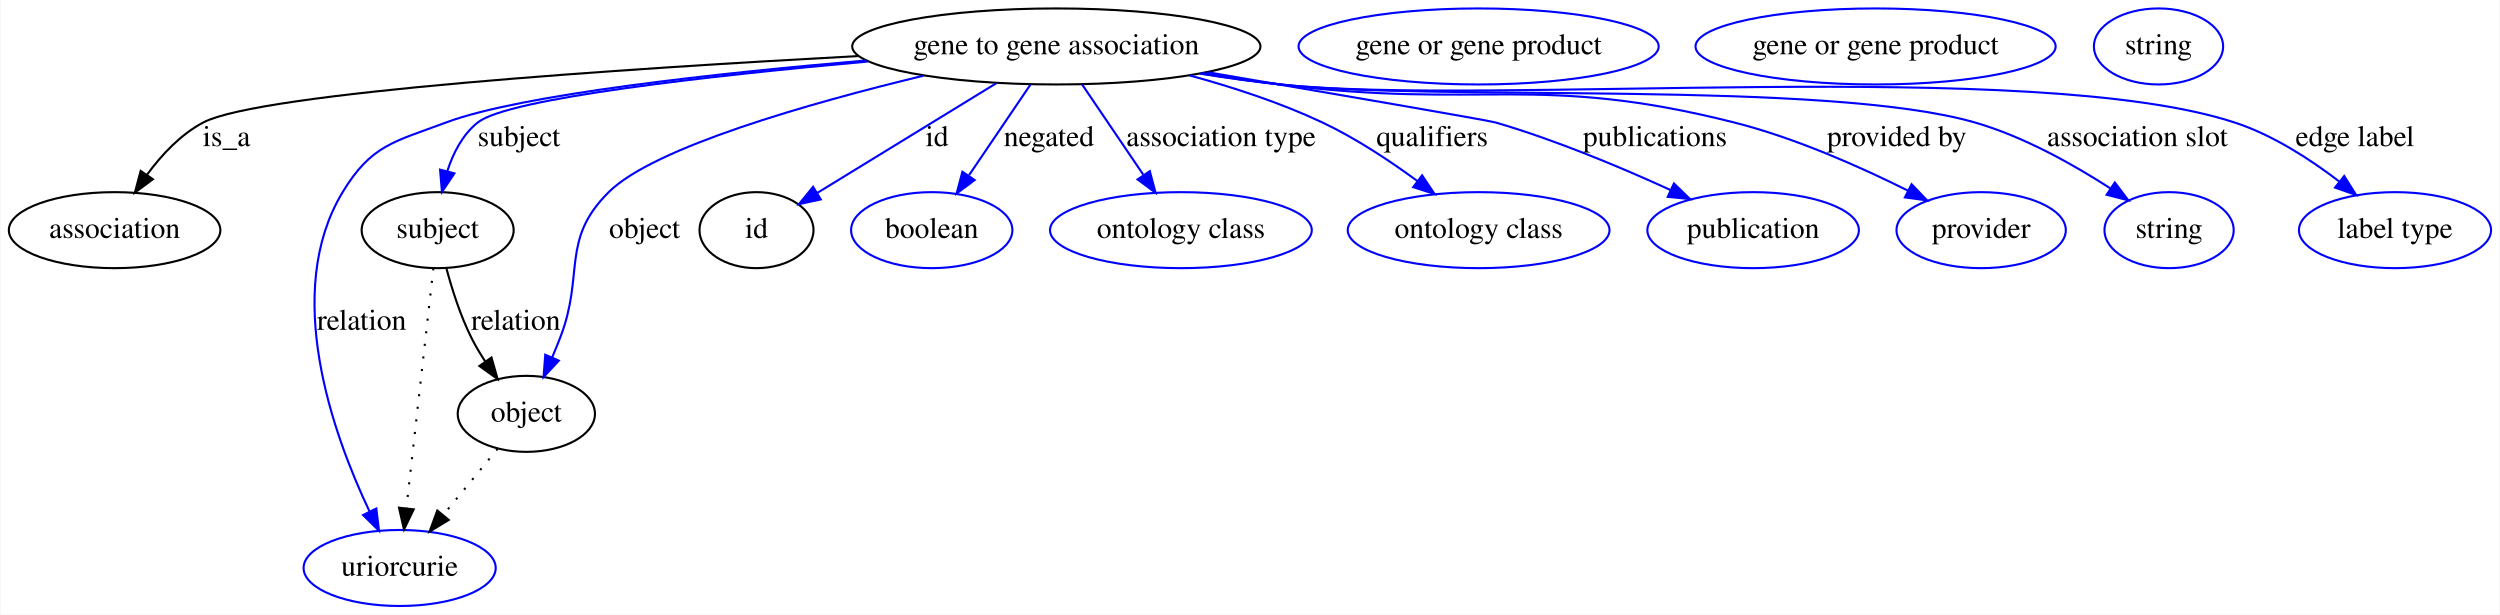
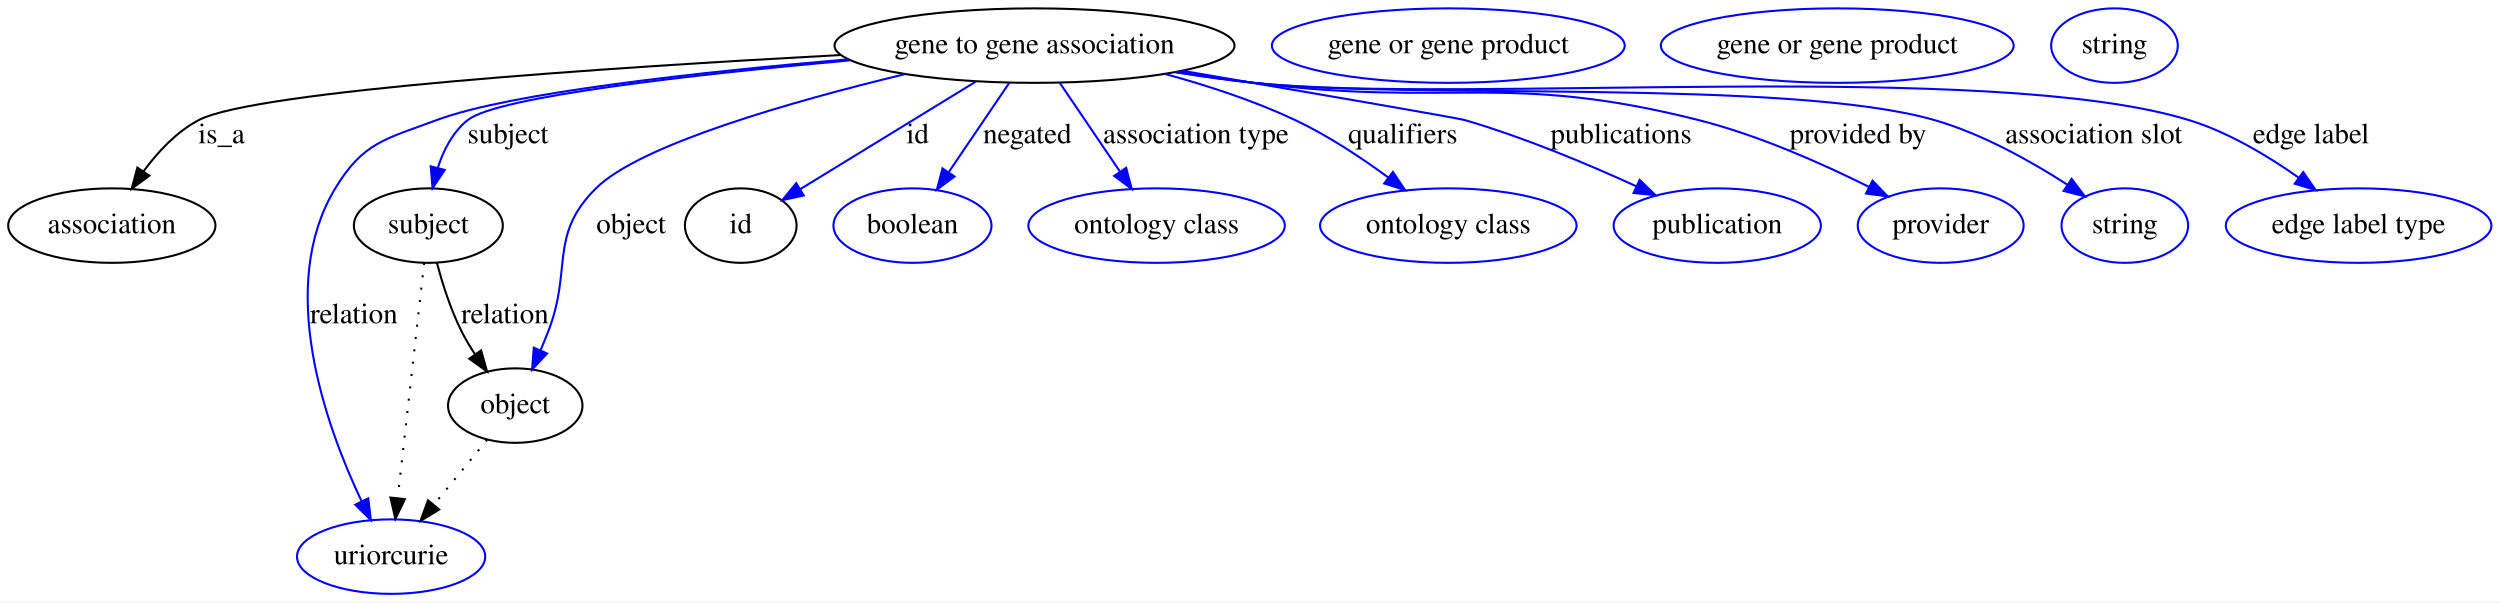
- <svg xmlns="http://www.w3.org/2000/svg" width="1184pt" height="291pt" viewBox="0.00 0.00 1183.54 291.00">
+ <svg xmlns="http://www.w3.org/2000/svg" width="1208pt" height="291pt" viewBox="0.00 0.00 1208.39 291.00">
  <g id="graph0" class="graph" transform="scale(1 1) rotate(0) translate(4 287)">
-     <polygon fill="#ffffff" stroke="transparent" points="-4,4 -4,-287 1179.542,-287 1179.542,4 -4,4" />
+     <polygon fill="#ffffff" stroke="transparent" points="-4,4 -4,-287 1204.39,-287 1204.39,4 -4,4" />
    <g id="node1" class="node">
      <ellipse fill="none" stroke="#000000" cx="496.046" cy="-265" rx="96.683" ry="18" />
      <text text-anchor="middle" x="496.046" y="-261.3" font-family="Times,serif" font-size="14.00" fill="#000000">gene to gene association</text>
    </g>
    <g id="node2" class="node">
      <ellipse fill="none" stroke="#000000" cx="50.046" cy="-178" rx="50.091" ry="18" />
      <text text-anchor="middle" x="50.046" y="-174.3" font-family="Times,serif" font-size="14.00" fill="#000000">association</text>
    </g>
    <g id="edge1" class="edge">
      <path fill="none" stroke="#000000" d="M402.267,-260.452C291.49,-254.488 118.789,-243.106 92.046,-229 81.326,-223.346 72.301,-213.672 65.397,-204.259" />
      <polygon fill="#000000" stroke="#000000" points="68.176,-202.121 59.666,-195.811 62.384,-206.051 68.176,-202.121" />
      <text text-anchor="middle" x="103.046" y="-217.8" font-family="Times,serif" font-size="14.00" fill="#000000">is_a</text>
    </g>
    <g id="node3" class="node">
      <ellipse fill="none" stroke="#000000" cx="203.046" cy="-178" rx="35.995" ry="18" />
      <text text-anchor="middle" x="203.046" y="-174.3" font-family="Times,serif" font-size="14.00" fill="#000000">subject</text>
    </g>
    <g id="edge2" class="edge">
      <path fill="none" stroke="#0000ff" d="M406.733,-257.856C332.403,-251.161 236.473,-240.487 222.046,-229 214.873,-223.289 210.408,-214.581 207.629,-205.968" />
      <polygon fill="#0000ff" stroke="#0000ff" points="210.966,-204.894 205.079,-196.085 204.188,-206.643 210.966,-204.894" />
      <text text-anchor="middle" x="241.546" y="-217.8" font-family="Times,serif" font-size="14.00" fill="#000000">subject</text>
    </g>
    <g id="node5" class="node">
      <ellipse fill="none" stroke="#0000ff" cx="185.046" cy="-18" rx="45.492" ry="18" />
      <text text-anchor="middle" x="185.046" y="-14.3" font-family="Times,serif" font-size="14.00" fill="#000000">uriorcurie</text>
    </g>
    <g id="edge3" class="edge">
      <path fill="none" stroke="#0000ff" d="M405.987,-258.374C335.055,-252.305 242.44,-242.254 207.046,-229 182.457,-219.792 171.643,-218.461 158.046,-196 129.367,-148.629 153.315,-81.572 170.783,-44.766" />
      <polygon fill="#0000ff" stroke="#0000ff" points="173.99,-46.176 175.269,-35.658 167.71,-43.083 173.99,-46.176" />
      <text text-anchor="middle" x="167.046" y="-130.8" font-family="Times,serif" font-size="14.00" fill="#000000">relation</text>
    </g>
    <g id="node6" class="node">
      <ellipse fill="none" stroke="#000000" cx="245.046" cy="-91" rx="32.494" ry="18" />
      <text text-anchor="middle" x="245.046" y="-87.3" font-family="Times,serif" font-size="14.00" fill="#000000">object</text>
    </g>
    <g id="edge4" class="edge">
      <path fill="none" stroke="#0000ff" d="M433.291,-251.187C378.796,-238.04 305.366,-217.17 284.046,-196 261.107,-173.224 272.735,-157.138 261.046,-127 259.858,-123.939 258.554,-120.761 257.218,-117.616" />
      <polygon fill="#0000ff" stroke="#0000ff" points="260.416,-116.194 253.201,-108.436 254.003,-119 260.416,-116.194" />
      <text text-anchor="middle" x="301.046" y="-174.3" font-family="Times,serif" font-size="14.00" fill="#000000">object</text>
    </g>
    <g id="node8" class="node">
      <ellipse fill="none" stroke="#000000" cx="354.046" cy="-178" rx="27" ry="18" />
      <text text-anchor="middle" x="354.046" y="-174.3" font-family="Times,serif" font-size="14.00" fill="#000000">id</text>
    </g>
    <g id="edge5" class="edge">
      <path fill="none" stroke="#0000ff" d="M467.651,-247.603C442.998,-232.499 407.471,-210.732 382.733,-195.576" />
      <polygon fill="#0000ff" stroke="#0000ff" points="384.502,-192.555 374.147,-190.316 380.845,-198.524 384.502,-192.555" />
      <text text-anchor="middle" x="439.546" y="-217.8" font-family="Times,serif" font-size="14.00" fill="#000000">id</text>
    </g>
    <g id="node10" class="node">
      <ellipse fill="none" stroke="#0000ff" cx="437.046" cy="-178" rx="38.194" ry="18" />
      <text text-anchor="middle" x="437.046" y="-174.3" font-family="Times,serif" font-size="14.00" fill="#000000">boolean</text>
    </g>
    <g id="edge6" class="edge">
      <path fill="none" stroke="#0000ff" d="M483.821,-246.974C475.404,-234.562 464.089,-217.878 454.697,-204.028" />
      <polygon fill="#0000ff" stroke="#0000ff" points="457.362,-201.722 448.852,-195.41 451.568,-205.65 457.362,-201.722" />
      <text text-anchor="middle" x="492.546" y="-217.8" font-family="Times,serif" font-size="14.00" fill="#000000">negated</text>
    </g>
    <g id="node11" class="node">
      <ellipse fill="none" stroke="#0000ff" cx="555.046" cy="-178" rx="61.99" ry="18" />
      <text text-anchor="middle" x="555.046" y="-174.3" font-family="Times,serif" font-size="14.00" fill="#000000">ontology class</text>
    </g>
    <g id="edge7" class="edge">
      <path fill="none" stroke="#0000ff" d="M508.27,-246.974C516.632,-234.643 527.853,-218.097 537.208,-204.302" />
      <polygon fill="#0000ff" stroke="#0000ff" points="540.322,-205.946 543.038,-195.706 534.529,-202.018 540.322,-205.946" />
      <text text-anchor="middle" x="574.046" y="-217.8" font-family="Times,serif" font-size="14.00" fill="#000000">association type</text>
    </g>
    <g id="node12" class="node">
      <ellipse fill="none" stroke="#0000ff" cx="696.046" cy="-178" rx="61.99" ry="18" />
      <text text-anchor="middle" x="696.046" y="-174.3" font-family="Times,serif" font-size="14.00" fill="#000000">ontology class</text>
    </g>
    <g id="edge8" class="edge">
      <path fill="none" stroke="#0000ff" d="M559.032,-251.312C579.637,-245.712 602.294,-238.32 622.046,-229 637.788,-221.572 653.863,-210.933 666.991,-201.291" />
      <polygon fill="#0000ff" stroke="#0000ff" points="669.275,-203.953 675.16,-195.144 665.065,-198.361 669.275,-203.953" />
      <text text-anchor="middle" x="674.046" y="-217.8" font-family="Times,serif" font-size="14.00" fill="#000000">qualifiers</text>
    </g>
    <g id="node13" class="node">
      <ellipse fill="none" stroke="#0000ff" cx="826.046" cy="-178" rx="50.091" ry="18" />
      <text text-anchor="middle" x="826.046" y="-174.3" font-family="Times,serif" font-size="14.00" fill="#000000">publication</text>
    </g>
    <g id="edge9" class="edge">
      <path fill="none" stroke="#0000ff" d="M567.468,-252.83C626.318,-242.773 700.665,-229.986 704.046,-229 732.52,-220.699 763.328,-207.787 786.86,-197.032" />
      <polygon fill="#0000ff" stroke="#0000ff" points="788.547,-200.108 796.148,-192.727 785.603,-193.757 788.547,-200.108" />
      <text text-anchor="middle" x="779.546" y="-217.8" font-family="Times,serif" font-size="14.00" fill="#000000">publications</text>
    </g>
    <g id="node14" class="node">
      <ellipse fill="none" stroke="#0000ff" cx="934.046" cy="-178" rx="40.094" ry="18" />
      <text text-anchor="middle" x="934.046" y="-174.3" font-family="Times,serif" font-size="14.00" fill="#000000">provider</text>
    </g>
    <g id="edge10" class="edge">
      <path fill="none" stroke="#0000ff" d="M565.198,-252.389C577.447,-250.404 590.101,-248.511 602.046,-247 697.177,-234.963 724.073,-252.472 817.046,-229 845.936,-221.706 876.758,-208.003 899.511,-196.636" />
      <polygon fill="#0000ff" stroke="#0000ff" points="901.107,-199.751 908.43,-192.094 897.931,-193.514 901.107,-199.751" />
      <text text-anchor="middle" x="894.046" y="-217.8" font-family="Times,serif" font-size="14.00" fill="#000000">provided by</text>
    </g>
    <g id="node15" class="node">
      <ellipse fill="none" stroke="#0000ff" cx="1023.046" cy="-178" rx="30.595" ry="18" />
      <text text-anchor="middle" x="1023.046" y="-174.3" font-family="Times,serif" font-size="14.00" fill="#000000">string</text>
    </g>
    <g id="edge11" class="edge">
      <path fill="none" stroke="#0000ff" d="M564.594,-252.191C577.023,-250.202 589.895,-248.36 602.046,-247 674.812,-238.858 860.685,-249.264 931.046,-229 954.059,-222.372 977.637,-209.151 995.162,-197.832" />
      <polygon fill="#0000ff" stroke="#0000ff" points="997.349,-200.581 1003.739,-192.13 993.474,-194.751 997.349,-200.581" />
      <text text-anchor="middle" x="1008.046" y="-217.8" font-family="Times,serif" font-size="14.00" fill="#000000">association slot</text>
    </g>
    <g id="node16" class="node">
-       <ellipse fill="none" stroke="#0000ff" cx="1130.046" cy="-178" rx="45.492" ry="18" />
-       <text text-anchor="middle" x="1130.046" y="-174.3" font-family="Times,serif" font-size="14.00" fill="#000000">label type</text>
+       <ellipse fill="none" stroke="#0000ff" cx="1136.046" cy="-178" rx="64.189" ry="18" />
+       <text text-anchor="middle" x="1136.046" y="-174.3" font-family="Times,serif" font-size="14.00" fill="#000000">edge label type</text>
    </g>
    <g id="edge12" class="edge">
-       <path fill="none" stroke="#0000ff" d="M564.009,-252.131C576.615,-250.123 589.7,-248.289 602.046,-247 702.026,-236.564 958.481,-260.184 1054.046,-229 1072.06,-223.122 1089.782,-211.654 1103.576,-201.079" />
-       <polygon fill="#0000ff" stroke="#0000ff" points="1105.983,-203.636 1111.624,-194.668 1101.622,-198.161 1105.983,-203.636" />
-       <text text-anchor="middle" x="1111.046" y="-217.8" font-family="Times,serif" font-size="14.00" fill="#000000">edge label</text>
+       <path fill="none" stroke="#0000ff" d="M564.009,-252.131C576.615,-250.123 589.7,-248.289 602.046,-247 702.026,-236.564 957.955,-258.525 1054.046,-229 1073.068,-223.155 1092.08,-211.765 1107.001,-201.23" />
+       <polygon fill="#0000ff" stroke="#0000ff" points="1109.277,-203.901 1115.283,-195.173 1105.145,-198.251 1109.277,-203.901" />
+       <text text-anchor="middle" x="1113.046" y="-217.8" font-family="Times,serif" font-size="14.00" fill="#000000">edge label</text>
    </g>
    <g id="edge14" class="edge">
      <path fill="none" stroke="#000000" stroke-dasharray="1,5" d="M201.016,-159.957C197.91,-132.349 191.95,-79.375 188.255,-46.526" />
      <polygon fill="#000000" stroke="#000000" points="191.692,-45.769 187.096,-36.223 184.736,-46.551 191.692,-45.769" />
    </g>
    <g id="edge13" class="edge">
      <path fill="none" stroke="#000000" d="M207.179,-159.988C209.847,-149.97 213.805,-137.452 219.046,-127 220.95,-123.201 223.24,-119.369 225.661,-115.694" />
      <polygon fill="#000000" stroke="#000000" points="228.538,-117.687 231.429,-107.494 222.813,-113.66 228.538,-117.687" />
      <text text-anchor="middle" x="240.046" y="-130.8" font-family="Times,serif" font-size="14.00" fill="#000000">relation</text>
    </g>
    <g id="node4" class="node">
      <ellipse fill="none" stroke="#0000ff" cx="696.046" cy="-265" rx="85.285" ry="18" />
      <text text-anchor="middle" x="696.046" y="-261.3" font-family="Times,serif" font-size="14.00" fill="#000000">gene or gene product</text>
    </g>
    <g id="edge15" class="edge">
      <path fill="none" stroke="#000000" stroke-dasharray="1,5" d="M231.431,-74.435C223.846,-65.207 214.246,-53.528 205.75,-43.191" />
      <polygon fill="#000000" stroke="#000000" points="208.286,-40.764 199.233,-35.261 202.878,-45.209 208.286,-40.764" />
    </g>
    <g id="node7" class="node">
      <ellipse fill="none" stroke="#0000ff" cx="884.046" cy="-265" rx="85.285" ry="18" />
      <text text-anchor="middle" x="884.046" y="-261.3" font-family="Times,serif" font-size="14.00" fill="#000000">gene or gene product</text>
    </g>
    <g id="node9" class="node">
      <ellipse fill="none" stroke="#0000ff" cx="1018.046" cy="-265" rx="30.595" ry="18" />
      <text text-anchor="middle" x="1018.046" y="-261.3" font-family="Times,serif" font-size="14.00" fill="#000000">string</text>
    </g>
  </g>
</svg>
